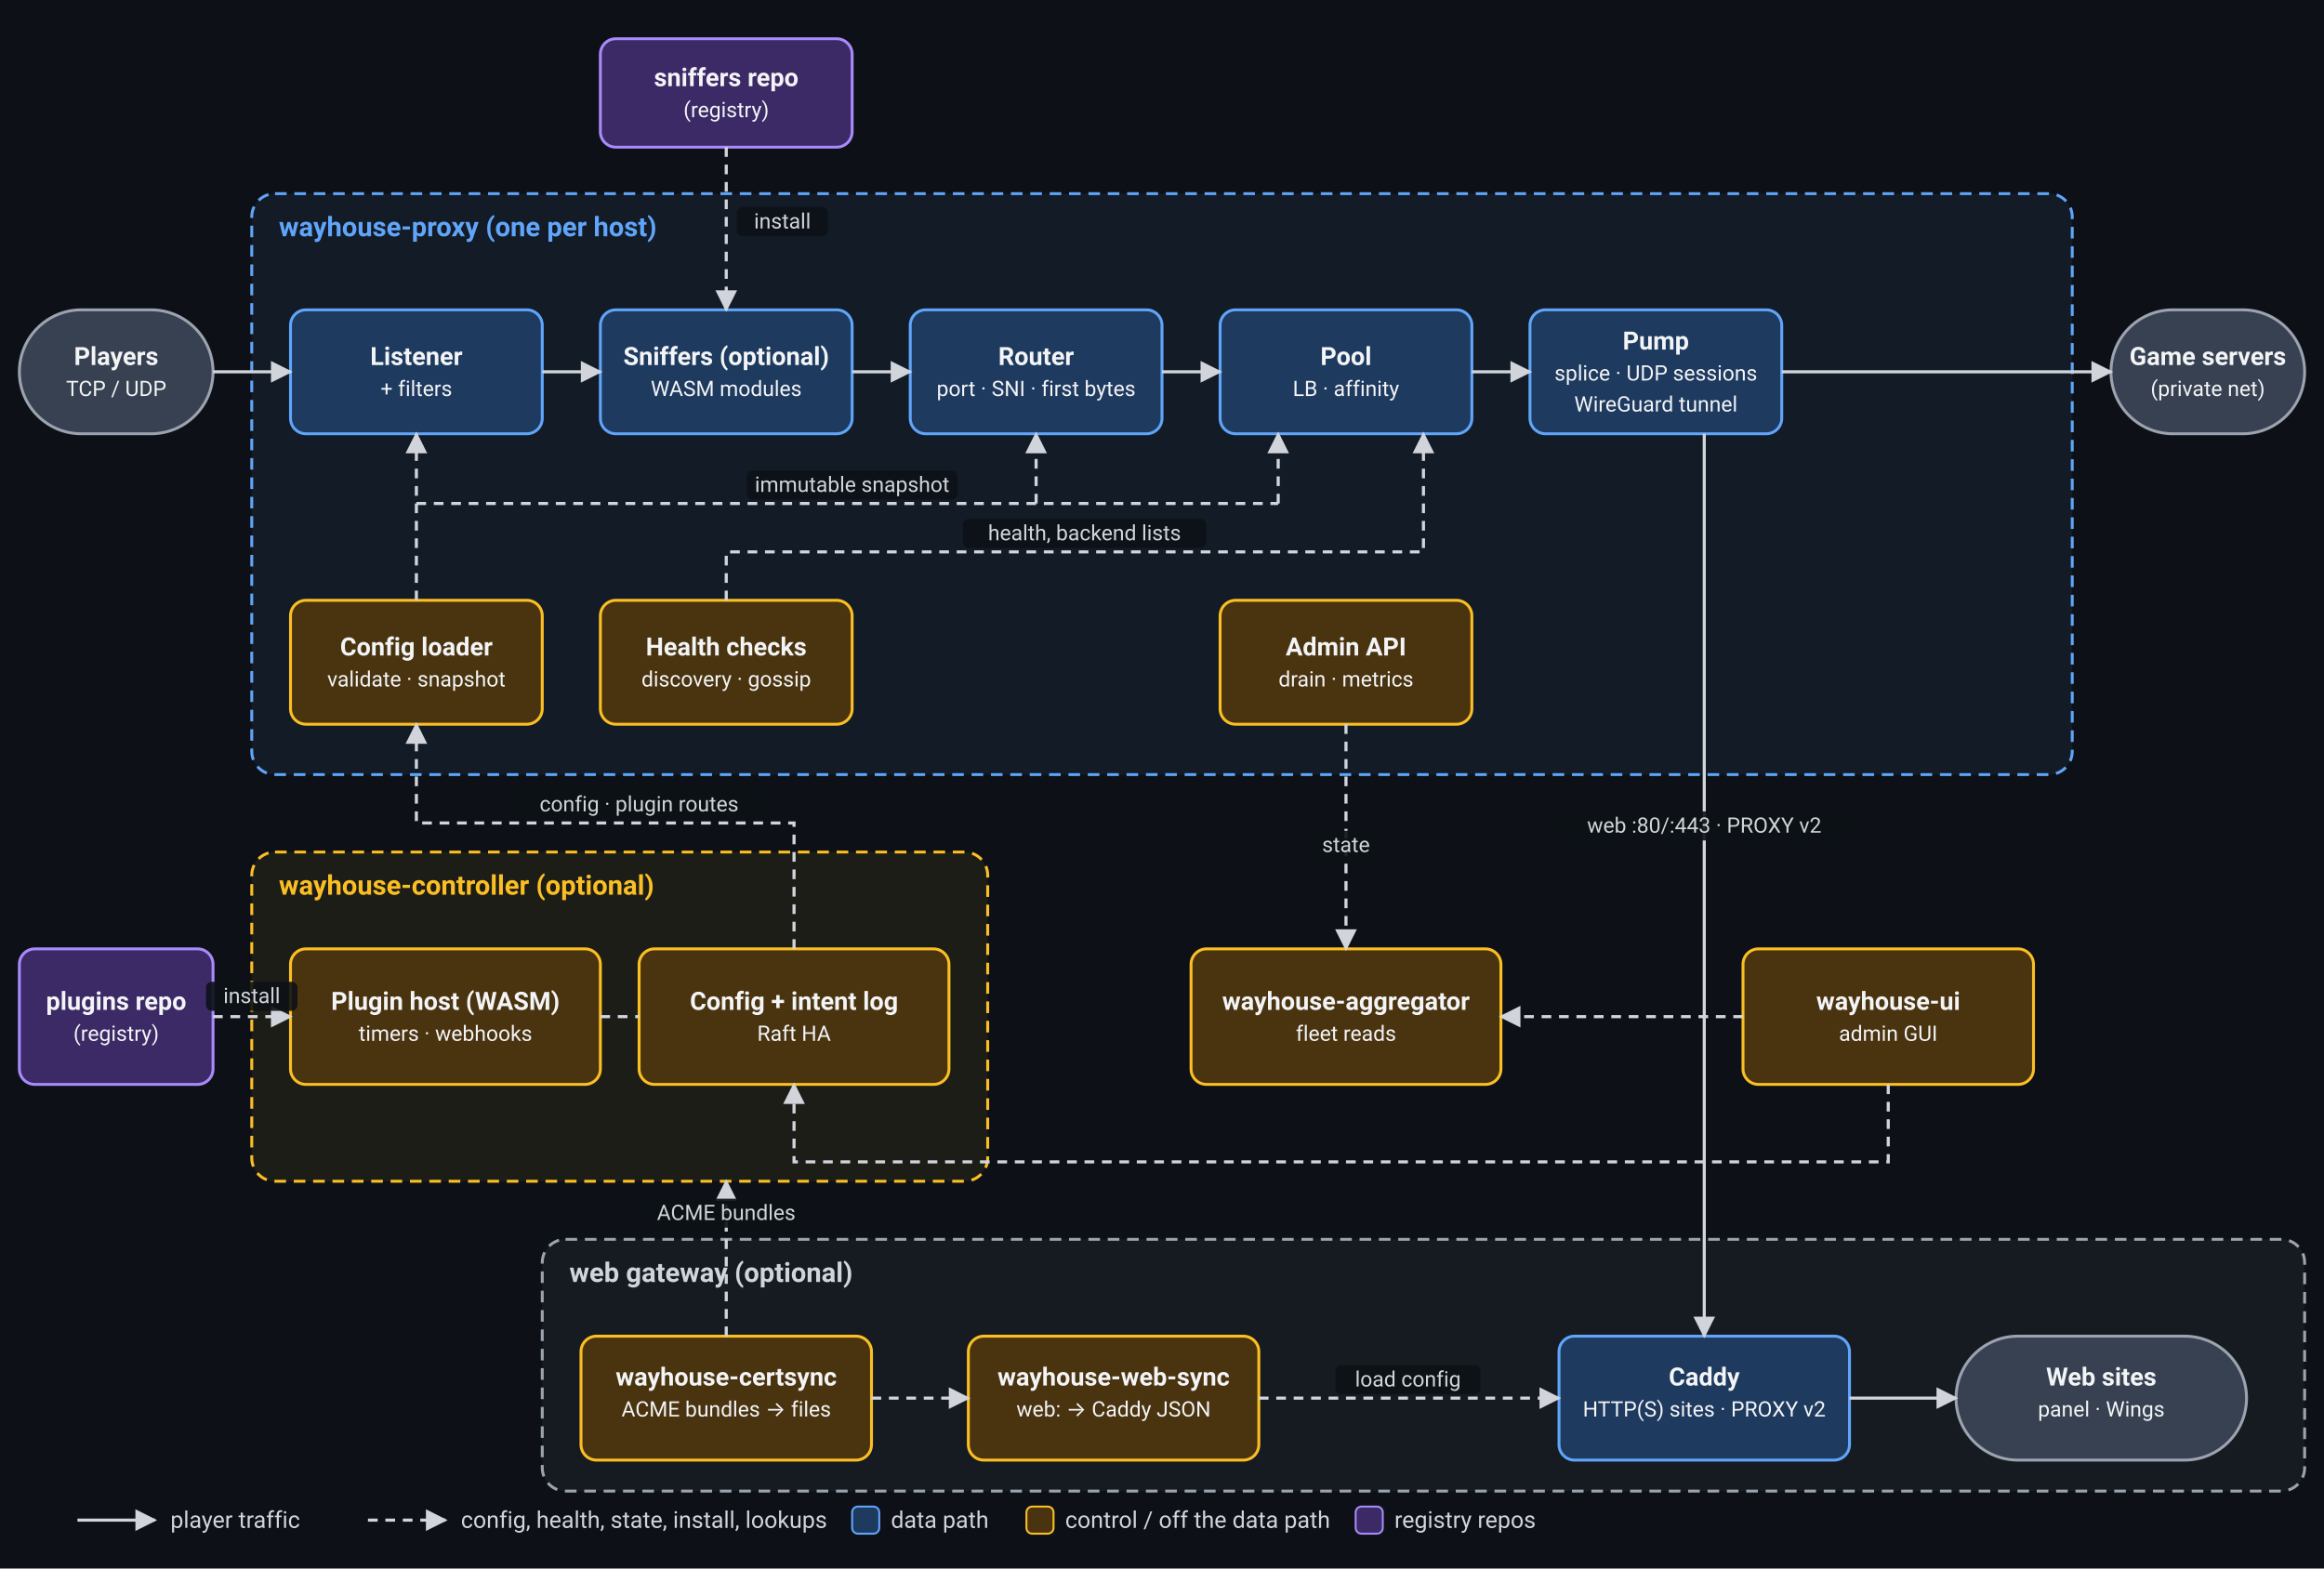
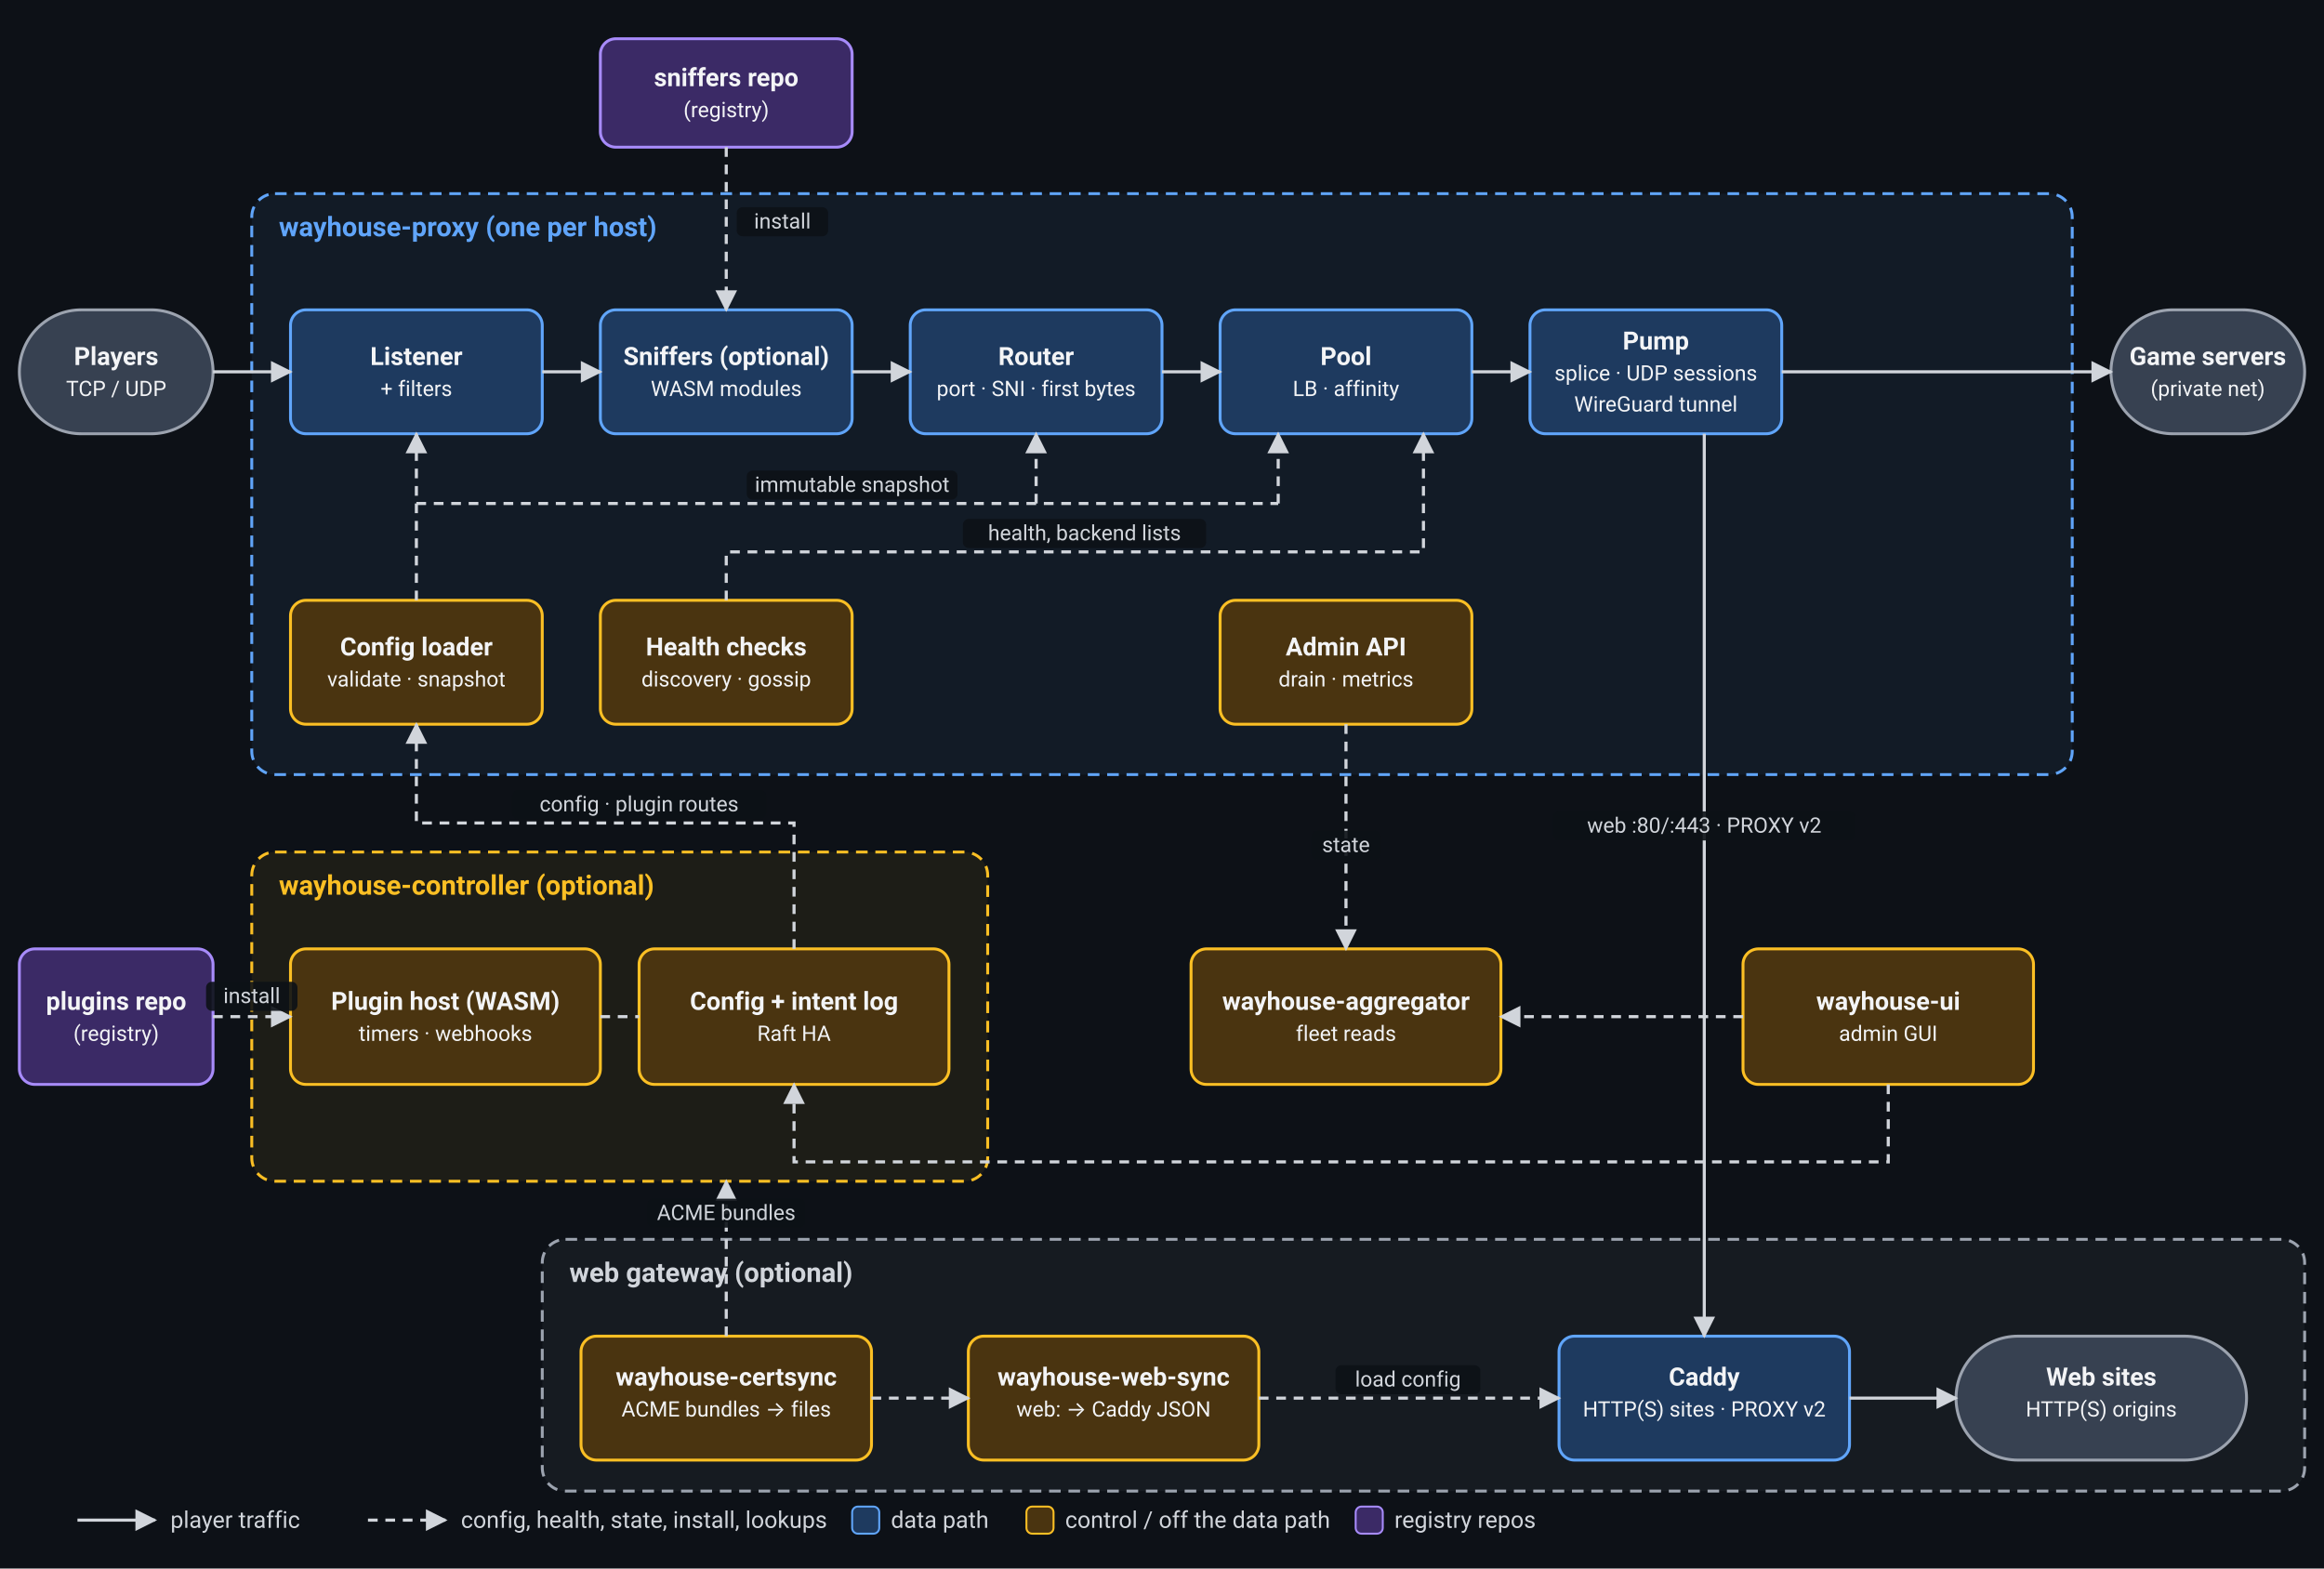
<svg xmlns="http://www.w3.org/2000/svg" viewBox="0 0 1200 810" width="1200" role="img" aria-labelledby="t d" font-family="system-ui,-apple-system,Segoe UI,Roboto,sans-serif">
  <defs>
    <marker id="a" viewBox="0 0 10 10" refX="9" refY="5" markerWidth="7" markerHeight="7" orient="auto-start-reverse">
      <path d="M0,0 L10,5 L0,10 z" fill="#d1d5db" />
    </marker>
  </defs>
  <rect width="1200" height="810" fill="#0d1117" />
  <rect x="10" y="160" width="100" height="64" rx="32" fill="#374151" stroke="#9ca3af" stroke-width="1.5" />
  <text x="60.0" y="188.5" text-anchor="middle" font-size="13" font-weight="700" fill="#f3f4f6">Players</text>
  <text x="60.0" y="204.5" text-anchor="middle" font-size="11" font-weight="400" fill="#f3f4f6">TCP / UDP</text>
  <rect x="1090" y="160" width="100" height="64" rx="32" fill="#374151" stroke="#9ca3af" stroke-width="1.5" />
  <text x="1140.0" y="188.5" text-anchor="middle" font-size="13" font-weight="700" fill="#f3f4f6">Game servers</text>
  <text x="1140.0" y="204.5" text-anchor="middle" font-size="11" font-weight="400" fill="#f3f4f6">(private net)</text>
  <rect x="130" y="100" width="940" height="300" rx="12" fill="#60a5fa" fill-opacity="0.07" stroke="#60a5fa" stroke-width="1.5" stroke-dasharray="6 4" />
  <text x="144" y="122" font-size="14" font-weight="700" fill="#60a5fa">wayhouse-proxy (one per host)</text>
  <rect x="150" y="160" width="130" height="64" rx="8" fill="#1e3a5f" stroke="#60a5fa" stroke-width="1.5" />
  <text x="215.0" y="188.5" text-anchor="middle" font-size="13" font-weight="700" fill="#f3f4f6">Listener</text>
  <text x="215.0" y="204.5" text-anchor="middle" font-size="11" font-weight="400" fill="#f3f4f6">+ filters</text>
  <rect x="310" y="160" width="130" height="64" rx="8" fill="#1e3a5f" stroke="#60a5fa" stroke-width="1.5" />
  <text x="375.0" y="188.5" text-anchor="middle" font-size="13" font-weight="700" fill="#f3f4f6">Sniffers (optional)</text>
  <text x="375.0" y="204.5" text-anchor="middle" font-size="11" font-weight="400" fill="#f3f4f6">WASM modules</text>
  <rect x="470" y="160" width="130" height="64" rx="8" fill="#1e3a5f" stroke="#60a5fa" stroke-width="1.5" />
  <text x="535.0" y="188.5" text-anchor="middle" font-size="13" font-weight="700" fill="#f3f4f6">Router</text>
  <text x="535.0" y="204.5" text-anchor="middle" font-size="11" font-weight="400" fill="#f3f4f6">port · SNI · first bytes</text>
  <rect x="630" y="160" width="130" height="64" rx="8" fill="#1e3a5f" stroke="#60a5fa" stroke-width="1.5" />
  <text x="695.0" y="188.5" text-anchor="middle" font-size="13" font-weight="700" fill="#f3f4f6">Pool</text>
  <text x="695.0" y="204.5" text-anchor="middle" font-size="11" font-weight="400" fill="#f3f4f6">LB · affinity</text>
  <rect x="790" y="160" width="130" height="64" rx="8" fill="#1e3a5f" stroke="#60a5fa" stroke-width="1.5" />
  <text x="855.0" y="180.5" text-anchor="middle" font-size="13" font-weight="700" fill="#f3f4f6">Pump</text>
  <text x="855.0" y="196.5" text-anchor="middle" font-size="11" font-weight="400" fill="#f3f4f6">splice · UDP sessions</text>
  <text x="855.0" y="212.5" text-anchor="middle" font-size="11" font-weight="400" fill="#f3f4f6">WireGuard tunnel</text>
  <polyline points="110,192 150,192" fill="none" stroke="#d1d5db" stroke-width="1.6" marker-end="url(#a)" />
  <polyline points="280,192 310,192" fill="none" stroke="#d1d5db" stroke-width="1.6" marker-end="url(#a)" />
  <polyline points="440,192 470,192" fill="none" stroke="#d1d5db" stroke-width="1.6" marker-end="url(#a)" />
  <polyline points="600,192 630,192" fill="none" stroke="#d1d5db" stroke-width="1.6" marker-end="url(#a)" />
  <polyline points="760,192 790,192" fill="none" stroke="#d1d5db" stroke-width="1.6" marker-end="url(#a)" />
  <polyline points="920,192 1090,192" fill="none" stroke="#d1d5db" stroke-width="1.6" marker-end="url(#a)" />
  <rect x="150" y="310" width="130" height="64" rx="8" fill="#4a3410" stroke="#fbbf24" stroke-width="1.5" />
  <text x="215.0" y="338.5" text-anchor="middle" font-size="13" font-weight="700" fill="#f3f4f6">Config loader</text>
  <text x="215.0" y="354.5" text-anchor="middle" font-size="11" font-weight="400" fill="#f3f4f6">validate · snapshot</text>
  <rect x="310" y="310" width="130" height="64" rx="8" fill="#4a3410" stroke="#fbbf24" stroke-width="1.5" />
  <text x="375.0" y="338.5" text-anchor="middle" font-size="13" font-weight="700" fill="#f3f4f6">Health checks</text>
  <text x="375.0" y="354.5" text-anchor="middle" font-size="11" font-weight="400" fill="#f3f4f6">discovery · gossip</text>
  <polyline points="215,310 215,224" fill="none" stroke="#d1d5db" stroke-width="1.6" stroke-dasharray="5 4" marker-end="url(#a)" />
  <polyline points="215,260 660,260" fill="none" stroke="#d1d5db" stroke-width="1.6" stroke-dasharray="5 4" />
  <polyline points="535,260 535,224" fill="none" stroke="#d1d5db" stroke-width="1.6" stroke-dasharray="5 4" marker-end="url(#a)" />
  <polyline points="660,260 660,224" fill="none" stroke="#d1d5db" stroke-width="1.6" stroke-dasharray="5 4" marker-end="url(#a)" />
  <rect x="385.6" y="243" width="108.8" height="15" rx="3" fill="#0d1117" fill-opacity="0.9" />
  <text x="440" y="254" text-anchor="middle" font-size="11" fill="#d1d5db">immutable snapshot</text>
  <polyline points="375,310 375,285 735,285 735,224" fill="none" stroke="#d1d5db" stroke-width="1.6" stroke-dasharray="5 4" marker-end="url(#a)" />
  <rect x="497.2" y="268" width="125.6" height="15" rx="3" fill="#0d1117" fill-opacity="0.9" />
  <text x="560" y="279" text-anchor="middle" font-size="11" fill="#d1d5db">health, backend lists</text>
  <rect x="130" y="440" width="380" height="170" rx="12" fill="#fbbf24" fill-opacity="0.07" stroke="#fbbf24" stroke-width="1.5" stroke-dasharray="6 4" />
  <text x="144" y="462" font-size="14" font-weight="700" fill="#fbbf24">wayhouse-controller (optional)</text>
  <rect x="150" y="490" width="160" height="70" rx="8" fill="#4a3410" stroke="#fbbf24" stroke-width="1.5" />
  <text x="230.0" y="521.5" text-anchor="middle" font-size="13" font-weight="700" fill="#f3f4f6">Plugin host (WASM)</text>
  <text x="230.0" y="537.5" text-anchor="middle" font-size="11" font-weight="400" fill="#f3f4f6">timers · webhooks</text>
  <rect x="330" y="490" width="160" height="70" rx="8" fill="#4a3410" stroke="#fbbf24" stroke-width="1.5" />
  <text x="410.0" y="521.5" text-anchor="middle" font-size="13" font-weight="700" fill="#f3f4f6">Config + intent log</text>
  <text x="410.0" y="537.5" text-anchor="middle" font-size="11" font-weight="400" fill="#f3f4f6">Raft HA</text>
  <polyline points="310,525 330,525" fill="none" stroke="#d1d5db" stroke-width="1.6" stroke-dasharray="5 4" />
  <polyline points="410,490 410,425 215,425 215,374" fill="none" stroke="#d1d5db" stroke-width="1.6" stroke-dasharray="5 4" marker-end="url(#a)" />
  <rect x="264.4" y="408" width="131.2" height="15" rx="3" fill="#0d1117" fill-opacity="0.9" />
  <text x="330" y="419" text-anchor="middle" font-size="11" fill="#d1d5db">config · plugin routes</text>
  <rect x="615" y="490" width="160" height="70" rx="8" fill="#4a3410" stroke="#fbbf24" stroke-width="1.5" />
  <text x="695.0" y="521.5" text-anchor="middle" font-size="13" font-weight="700" fill="#f3f4f6">wayhouse-aggregator</text>
  <text x="695.0" y="537.5" text-anchor="middle" font-size="11" font-weight="400" fill="#f3f4f6">fleet reads</text>
  <rect x="630" y="310" width="130" height="64" rx="8" fill="#4a3410" stroke="#fbbf24" stroke-width="1.5" />
  <text x="695.0" y="338.5" text-anchor="middle" font-size="13" font-weight="700" fill="#f3f4f6">Admin API</text>
  <text x="695.0" y="354.5" text-anchor="middle" font-size="11" font-weight="400" fill="#f3f4f6">drain · metrics</text>
  <polyline points="695,374 695,490" fill="none" stroke="#d1d5db" stroke-width="1.6" stroke-dasharray="5 4" marker-end="url(#a)" />
  <rect x="677.0" y="429" width="36.0" height="15" rx="3" fill="#0d1117" fill-opacity="0.9" />
  <text x="695" y="440" text-anchor="middle" font-size="11" fill="#d1d5db">state</text>
  <rect x="900" y="490" width="150" height="70" rx="8" fill="#4a3410" stroke="#fbbf24" stroke-width="1.5" />
  <text x="975.0" y="521.5" text-anchor="middle" font-size="13" font-weight="700" fill="#f3f4f6">wayhouse-ui</text>
  <text x="975.0" y="537.5" text-anchor="middle" font-size="11" font-weight="400" fill="#f3f4f6">admin GUI</text>
  <polyline points="900,525 775,525" fill="none" stroke="#d1d5db" stroke-width="1.6" stroke-dasharray="5 4" marker-end="url(#a)" />
  <polyline points="975,560 975,600 410,600 410,560" fill="none" stroke="#d1d5db" stroke-width="1.6" stroke-dasharray="5 4" marker-end="url(#a)" />
  <rect x="10" y="490" width="100" height="70" rx="8" fill="#3b2a66" stroke="#a78bfa" stroke-width="1.5" />
  <text x="60.0" y="521.5" text-anchor="middle" font-size="13" font-weight="700" fill="#f3f4f6">plugins repo</text>
  <text x="60.0" y="537.5" text-anchor="middle" font-size="11" font-weight="400" fill="#f3f4f6">(registry)</text>
  <polyline points="110,525 150,525" fill="none" stroke="#d1d5db" stroke-width="1.6" stroke-dasharray="5 4" marker-end="url(#a)" />
  <rect x="106.4" y="507" width="47.2" height="15" rx="3" fill="#0d1117" fill-opacity="0.9" />
  <text x="130" y="518" text-anchor="middle" font-size="11" fill="#d1d5db">install</text>
  <rect x="310" y="20" width="130" height="56" rx="8" fill="#3b2a66" stroke="#a78bfa" stroke-width="1.5" />
  <text x="375.0" y="44.5" text-anchor="middle" font-size="13" font-weight="700" fill="#f3f4f6">sniffers repo</text>
  <text x="375.0" y="60.5" text-anchor="middle" font-size="11" font-weight="400" fill="#f3f4f6">(registry)</text>
  <polyline points="375,76 375,160" fill="none" stroke="#d1d5db" stroke-width="1.6" stroke-dasharray="5 4" marker-end="url(#a)" />
  <rect x="380.4" y="107" width="47.2" height="15" rx="3" fill="#0d1117" fill-opacity="0.9" />
  <text x="404" y="118" text-anchor="middle" font-size="11" fill="#d1d5db">install</text>
  <polyline points="40,785 80,785" fill="none" stroke="#d1d5db" stroke-width="1.6" marker-end="url(#a)" />
  <text x="88" y="789" font-size="12" text-anchor="start" fill="#d1d5db">player traffic</text>
  <polyline points="190,785 230,785" fill="none" stroke="#d1d5db" stroke-width="1.6" stroke-dasharray="5 4" marker-end="url(#a)" />
  <text x="238" y="789" font-size="12" text-anchor="start" fill="#d1d5db">config, health, state, install, lookups</text>
  <rect x="440" y="778" width="14" height="14" rx="3" fill="#1e3a5f" stroke="#60a5fa" />
  <text x="460" y="789" font-size="12" text-anchor="start" fill="#d1d5db">data path</text>
  <rect x="530" y="778" width="14" height="14" rx="3" fill="#4a3410" stroke="#fbbf24" />
  <text x="550" y="789" font-size="12" text-anchor="start" fill="#d1d5db">control / off the data path</text>
  <rect x="700" y="778" width="14" height="14" rx="3" fill="#3b2a66" stroke="#a78bfa" />
  <text x="720" y="789" font-size="12" text-anchor="start" fill="#d1d5db">registry repos</text>
  <rect x="280" y="640" width="910" height="130" rx="12" fill="#9ca3af" fill-opacity="0.07" stroke="#9ca3af" stroke-width="1.5" stroke-dasharray="6 4" />
  <text x="294" y="662" font-size="14" font-weight="700" fill="#d1d5db">web gateway (optional)</text>
  <rect x="300" y="690" width="150" height="64" rx="8" fill="#4a3410" stroke="#fbbf24" stroke-width="1.5" />
  <text x="375.0" y="715.5" text-anchor="middle" font-size="13" font-weight="700" fill="#f3f4f6">wayhouse-certsync</text>
  <text x="375.0" y="731.5" text-anchor="middle" font-size="11" font-weight="400" fill="#f3f4f6">ACME bundles → files</text>
  <rect x="500" y="690" width="150" height="64" rx="8" fill="#4a3410" stroke="#fbbf24" stroke-width="1.5" />
  <text x="575.0" y="715.5" text-anchor="middle" font-size="13" font-weight="700" fill="#f3f4f6">wayhouse-web-sync</text>
  <text x="575.0" y="731.5" text-anchor="middle" font-size="11" font-weight="400" fill="#f3f4f6">web: → Caddy JSON</text>
  <rect x="805" y="690" width="150" height="64" rx="8" fill="#1e3a5f" stroke="#60a5fa" stroke-width="1.5" />
  <text x="880.0" y="715.5" text-anchor="middle" font-size="13" font-weight="700" fill="#f3f4f6">Caddy</text>
  <text x="880.0" y="731.5" text-anchor="middle" font-size="11" font-weight="400" fill="#f3f4f6">HTTP(S) sites · PROXY v2</text>
  <rect x="1010" y="690" width="150" height="64" rx="32" fill="#374151" stroke="#9ca3af" stroke-width="1.5" />
  <text x="1085.0" y="715.5" text-anchor="middle" font-size="13" font-weight="700" fill="#f3f4f6">Web sites</text>
-   <text x="1085.0" y="731.5" text-anchor="middle" font-size="11" font-weight="400" fill="#f3f4f6">panel · Wings</text>
+   <text x="1085.0" y="731.5" text-anchor="middle" font-size="11" font-weight="400" fill="#f3f4f6">HTTP(S) origins</text>
  <polyline points="880,224 880,690" fill="none" stroke="#d1d5db" stroke-width="1.6" marker-end="url(#a)" />
  <rect x="801.8" y="419" width="156.4" height="15" rx="3" fill="#0d1117" fill-opacity="0.9" />
  <text x="880" y="430" text-anchor="middle" font-size="11" fill="#d1d5db">web :80/:443 · PROXY v2</text>
  <polyline points="650,722 805,722" fill="none" stroke="#d1d5db" stroke-width="1.6" stroke-dasharray="5 4" marker-end="url(#a)" />
  <rect x="689.6" y="705" width="74.8" height="15" rx="3" fill="#0d1117" fill-opacity="0.9" />
  <text x="727" y="716" text-anchor="middle" font-size="11" fill="#d1d5db">load config</text>
  <polyline points="450,722 500,722" fill="none" stroke="#d1d5db" stroke-width="1.6" stroke-dasharray="5 4" marker-end="url(#a)" />
  <polyline points="375,690 375,610" fill="none" stroke="#d1d5db" stroke-width="1.6" stroke-dasharray="5 4" marker-end="url(#a)" />
  <rect x="334.2" y="619" width="81.6" height="15" rx="3" fill="#0d1117" fill-opacity="0.9" />
  <text x="375" y="630" text-anchor="middle" font-size="11" fill="#d1d5db">ACME bundles</text>
  <polyline points="955,722 1010,722" fill="none" stroke="#d1d5db" stroke-width="1.6" marker-end="url(#a)" />
</svg>
